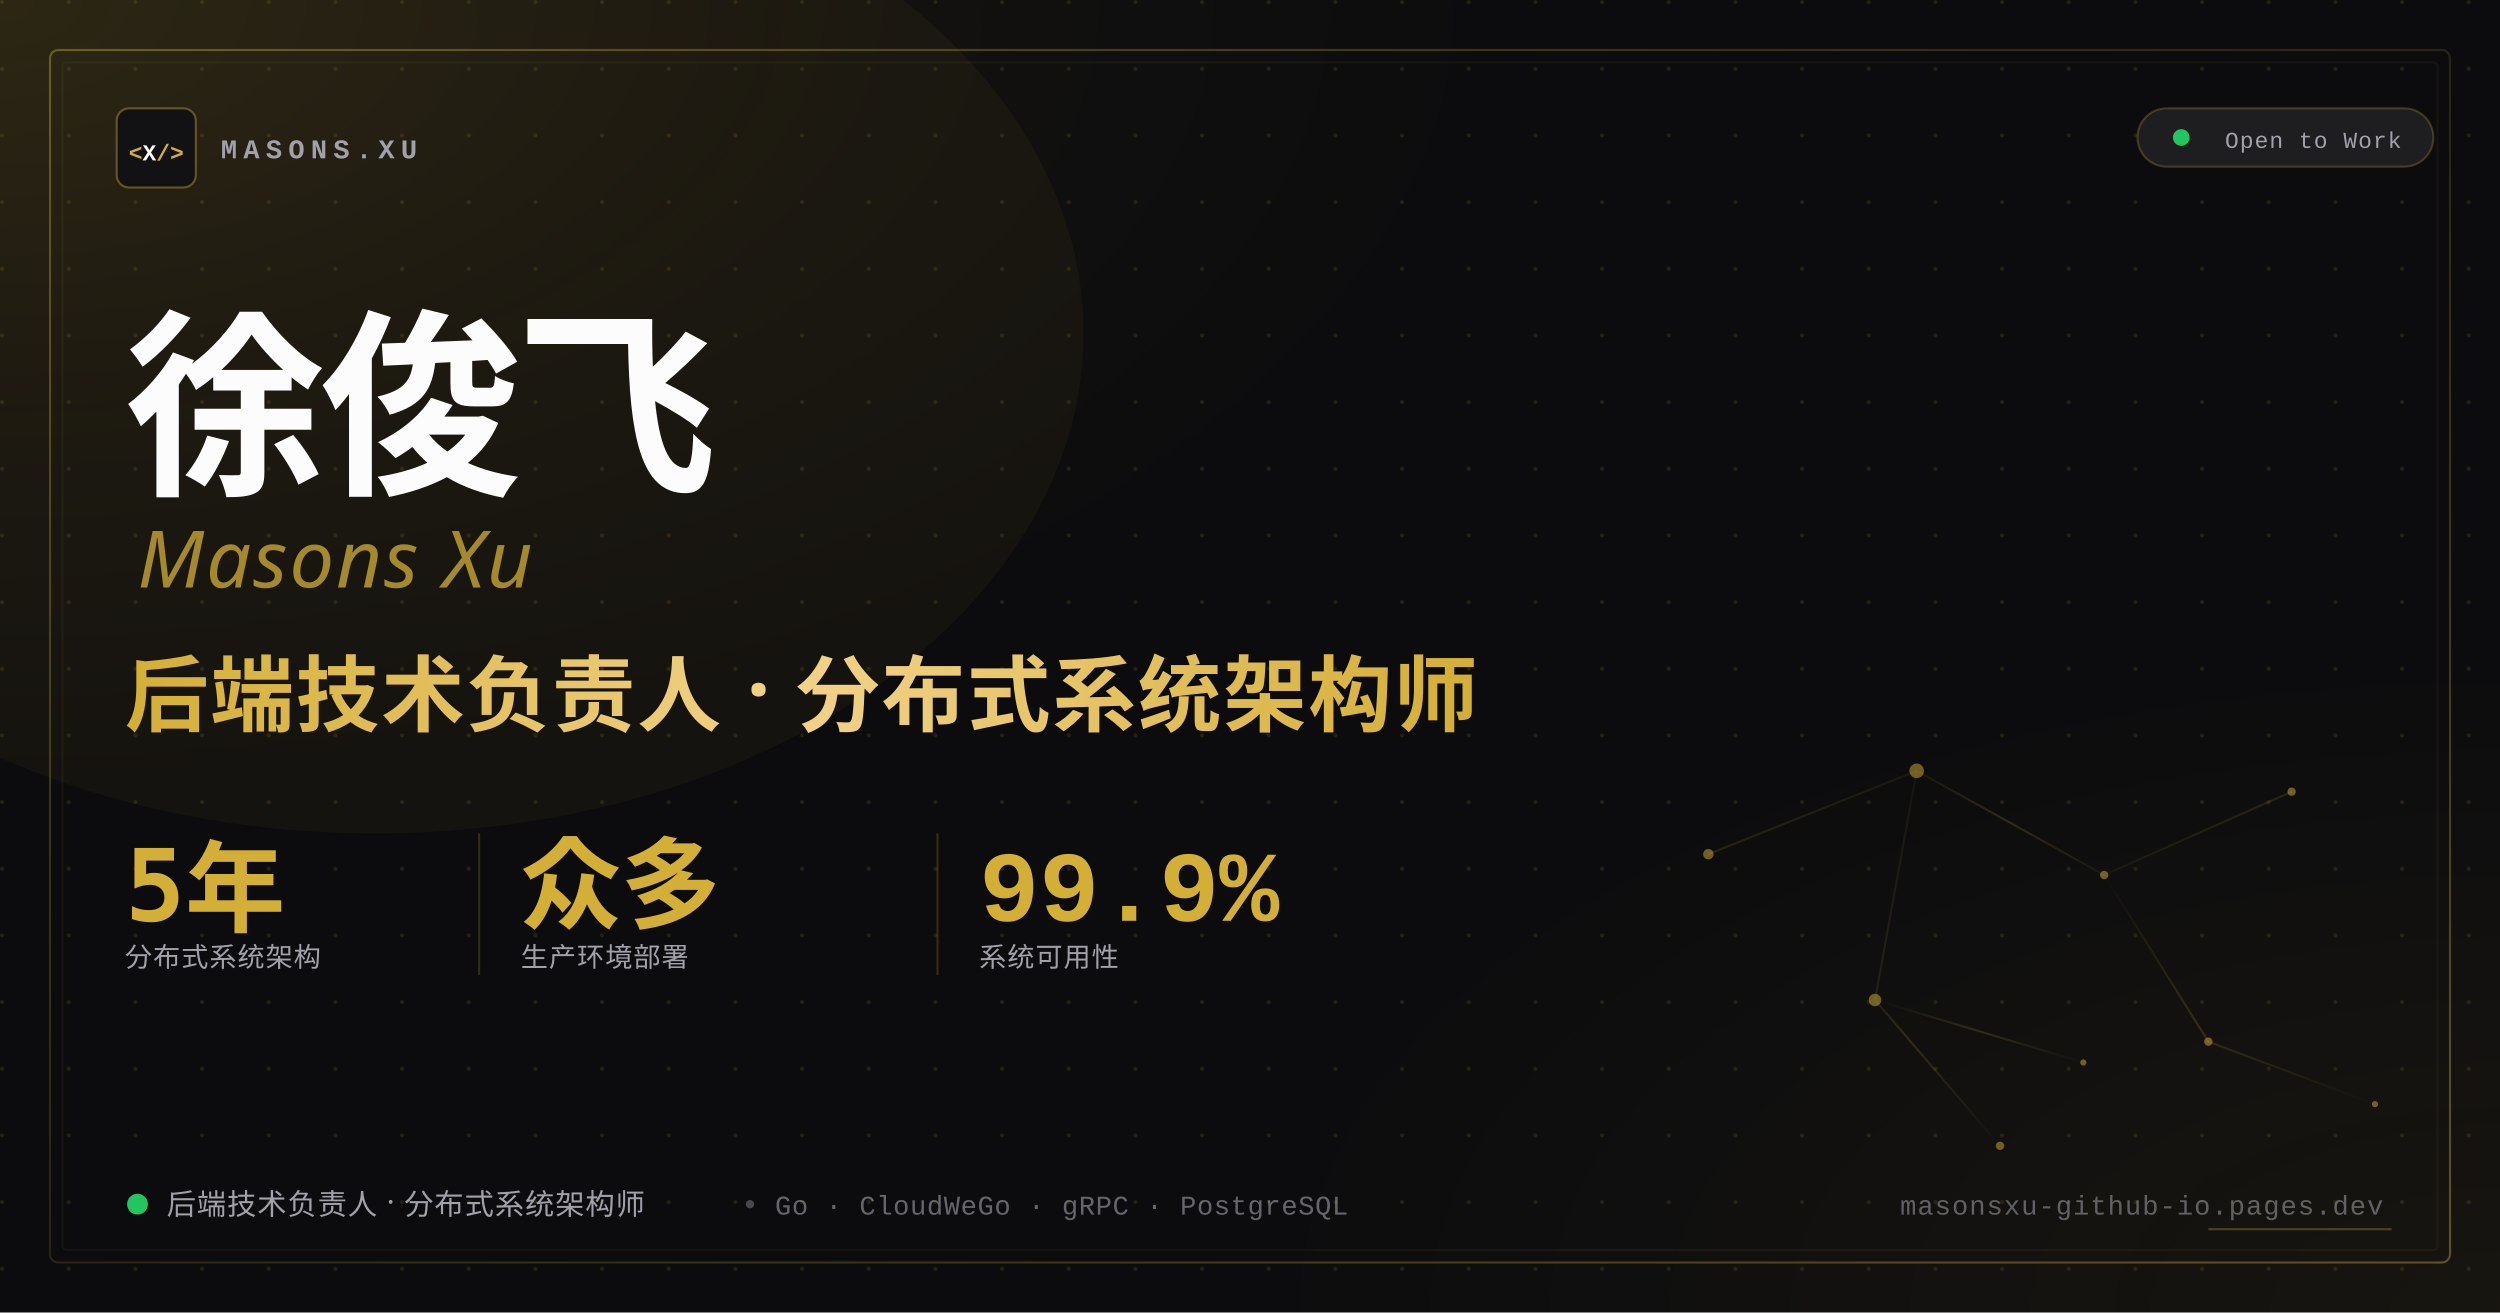
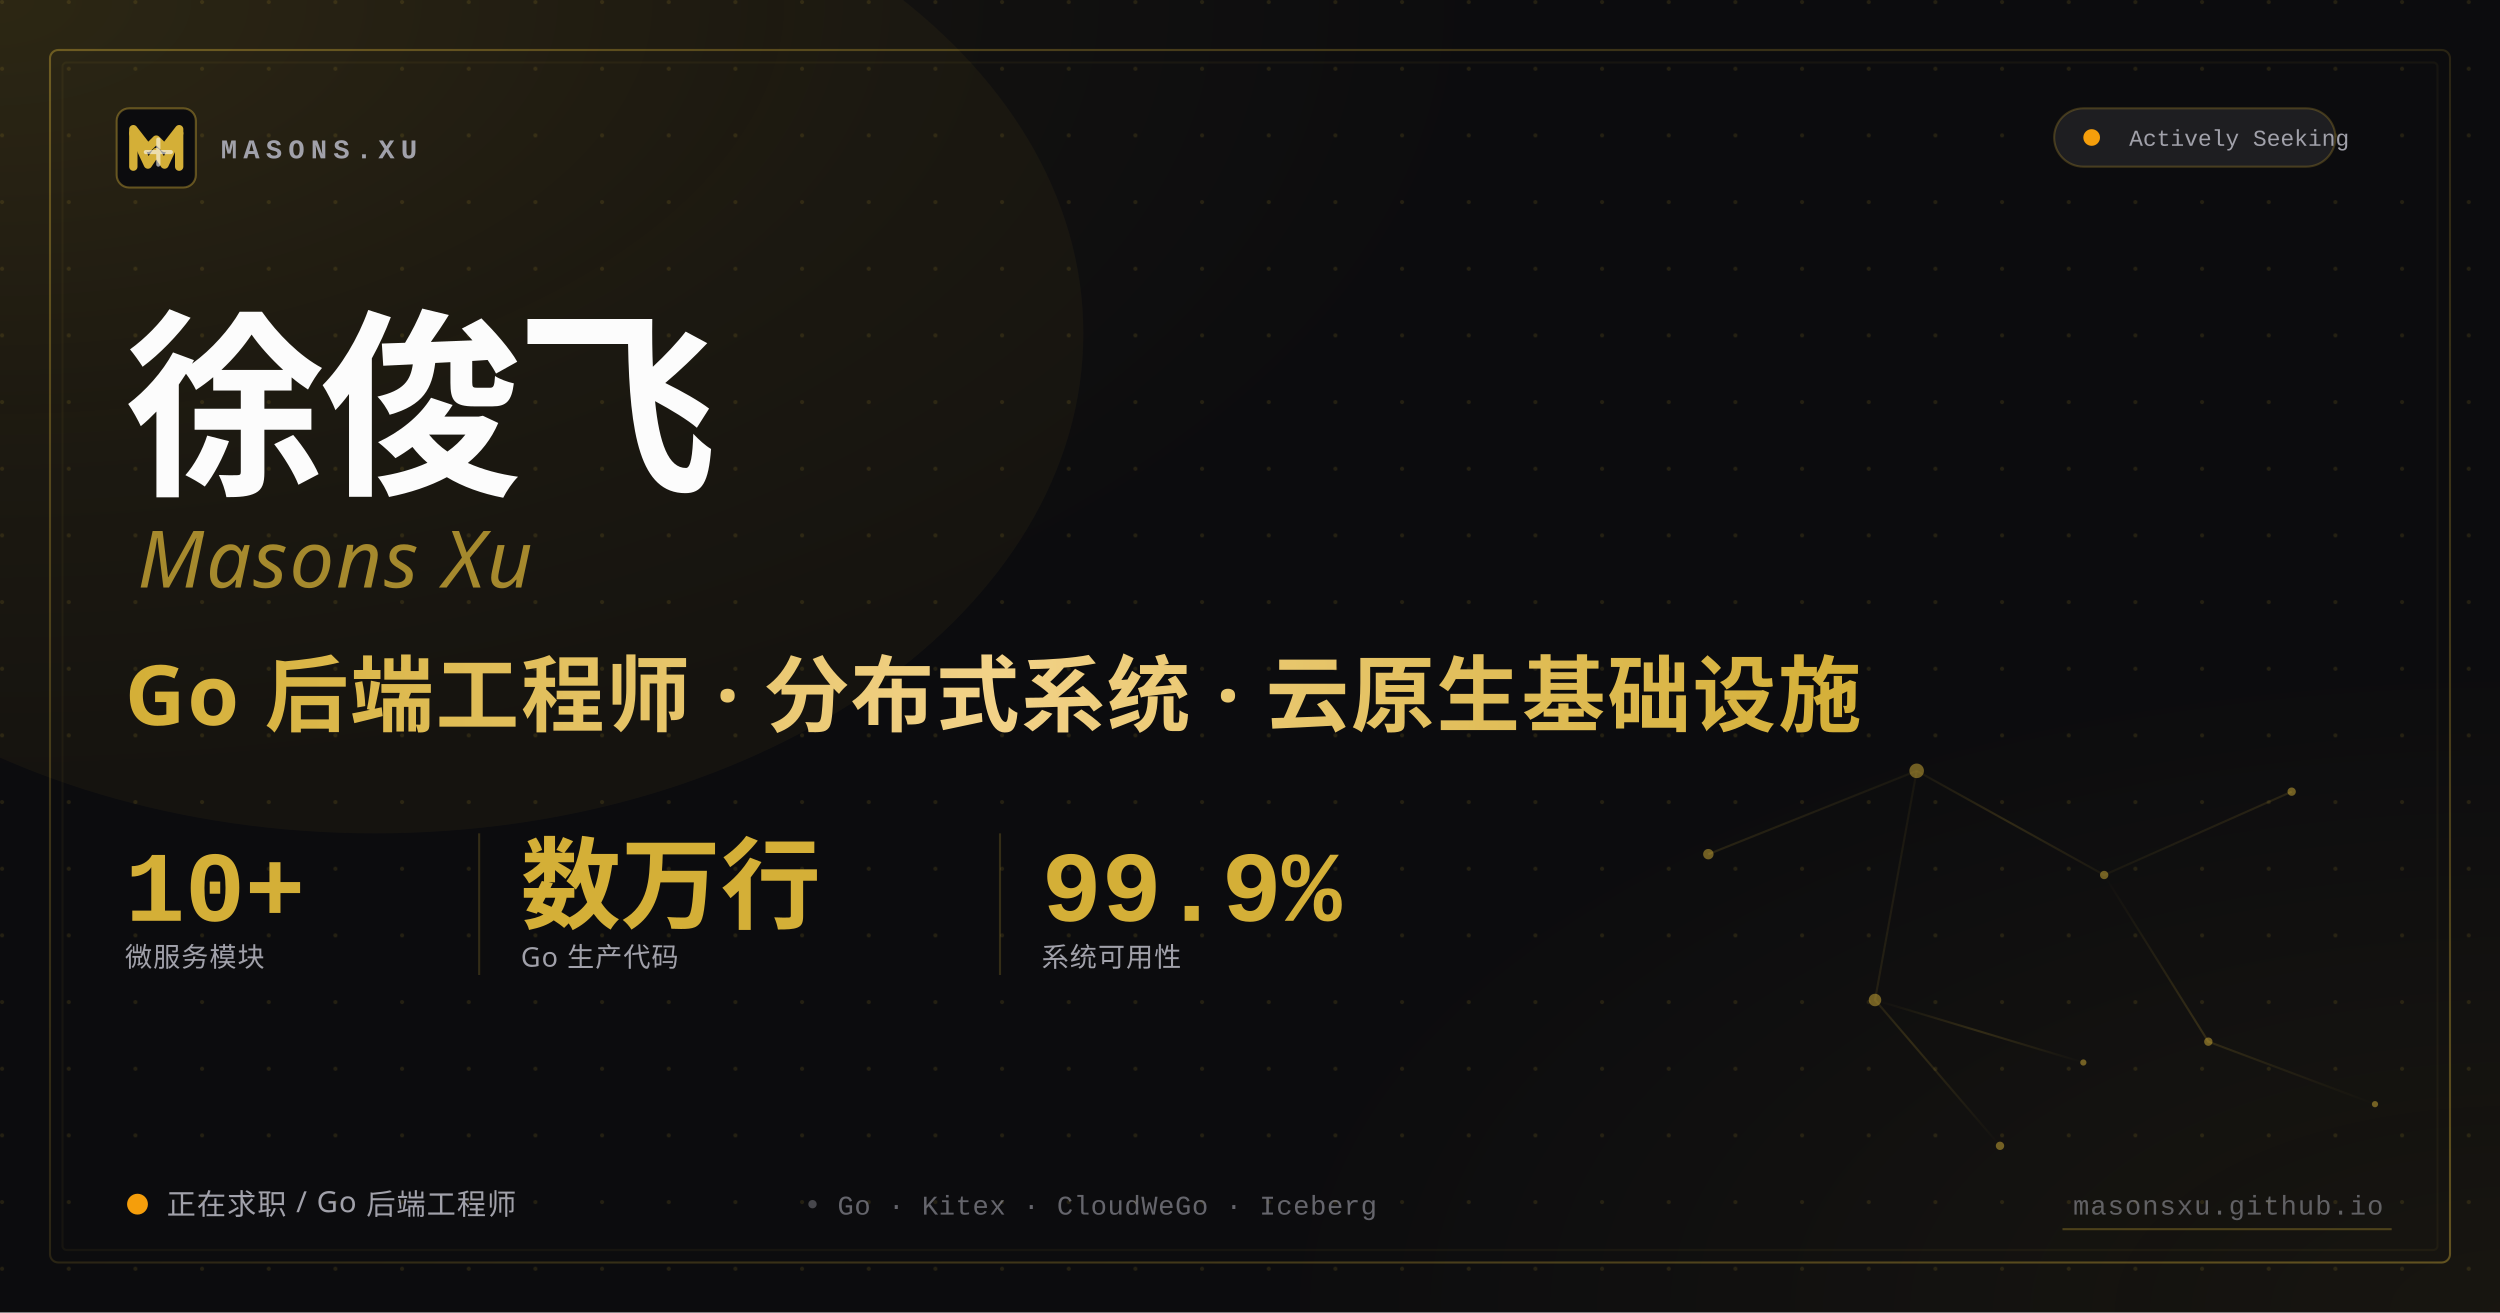
<svg xmlns="http://www.w3.org/2000/svg" viewBox="0 0 1200 630" width="1200" height="630">
  <defs>
    <pattern id="dotGrid" x="0" y="0" width="32" height="32" patternUnits="userSpaceOnUse">
      <circle cx="1" cy="1" r="1" fill="rgba(212,175,55,0.12)" />
    </pattern>
    <radialGradient id="glowTL" cx="0%" cy="0%" r="60%">
      <stop offset="0%" stop-color="#D4AF37" stop-opacity="0.12" />
      <stop offset="60%" stop-color="#D4AF37" stop-opacity="0.03" />
      <stop offset="100%" stop-color="#D4AF37" stop-opacity="0" />
    </radialGradient>
    <radialGradient id="glowBR" cx="100%" cy="100%" r="50%">
      <stop offset="0%" stop-color="#D4AF37" stop-opacity="0.06" />
      <stop offset="100%" stop-color="#D4AF37" stop-opacity="0" />
    </radialGradient>
    <linearGradient id="goldGrad" x1="0%" y1="0%" x2="100%" y2="0%">
      <stop offset="0%" stop-color="#D4AF37" />
      <stop offset="50%" stop-color="#F2D288" />
      <stop offset="100%" stop-color="#D4AF37" />
    </linearGradient>
    <linearGradient id="dividerGrad" x1="0%" y1="0%" x2="100%" y2="0%">
      <stop offset="0%" stop-color="#D4AF37" stop-opacity="0" />
      <stop offset="20%" stop-color="#D4AF37" stop-opacity="0.6" />
      <stop offset="80%" stop-color="#D4AF37" stop-opacity="0.6" />
      <stop offset="100%" stop-color="#D4AF37" stop-opacity="0" />
    </linearGradient>
    <linearGradient id="constellGrad" x1="0%" y1="0%" x2="100%" y2="100%">
      <stop offset="0%" stop-color="#D4AF37" stop-opacity="0" />
      <stop offset="50%" stop-color="#D4AF37" stop-opacity="0.5" />
      <stop offset="100%" stop-color="#D4AF37" stop-opacity="0" />
    </linearGradient>
    <linearGradient id="borderGrad" x1="0%" y1="0%" x2="100%" y2="100%">
      <stop offset="0%" stop-color="#D4AF37" stop-opacity="0.4" />
      <stop offset="50%" stop-color="#D4AF37" stop-opacity="0.15" />
      <stop offset="100%" stop-color="#D4AF37" stop-opacity="0.4" />
    </linearGradient>
    <clipPath id="outerClip">
      <rect x="0" y="0" width="1200" height="630" rx="0" />
    </clipPath>
  </defs>
  <rect width="1200" height="630" fill="#0C0C0E" />
  <rect width="1200" height="630" fill="url(#dotGrid)" opacity="1" />
  <rect width="1200" height="630" fill="url(#glowTL)" />
  <rect width="1200" height="630" fill="url(#glowBR)" />
  <ellipse cx="180" cy="160" rx="340" ry="240" fill="#D4AF37" fill-opacity="0.05" />
  <g opacity="0.35" stroke="url(#constellGrad)" stroke-width="1" fill="none">
    <path d="M820,410 L920,370 L1010,420 L1100,380" />
    <path d="M920,370 L900,480 L960,550" />
    <path d="M1010,420 L1060,500 L1140,530" />
    <path d="M900,480 L1000,510" />
  </g>
  <g fill="#D4AF37" opacity="0.5">
    <circle cx="820" cy="410" r="2.5" />
    <circle cx="920" cy="370" r="3.5" />
    <circle cx="1010" cy="420" r="2" />
    <circle cx="1100" cy="380" r="2" />
    <circle cx="900" cy="480" r="3" />
    <circle cx="960" cy="550" r="2" />
    <circle cx="1060" cy="500" r="2" />
    <circle cx="1140" cy="530" r="1.5" />
    <circle cx="1000" cy="510" r="1.5" />
  </g>
  <rect x="24" y="24" width="1152" height="582" rx="4" fill="none" stroke="url(#borderGrad)" stroke-width="1" />
  <rect x="30" y="30" width="1140" height="570" rx="2" fill="none" stroke="#D4AF37" stroke-opacity="0.06" stroke-width="1" />
-   <rect x="56" y="52" width="38" height="38" rx="6" fill="#121214" stroke="#D4AF37" stroke-opacity="0.4" stroke-width="1" />
-   <text x="75" y="77" text-anchor="middle" font-family="'Courier New', monospace" font-size="11" font-weight="bold" fill="#FCFCFC">
-     <tspan fill="#D4AF37">&lt;</tspan>X<tspan fill="#D4AF37">/&gt;</tspan>
-   </text>
+   <g transform="translate(56, 52)">
+     <rect x="0" y="0" width="38" height="38" rx="6" fill="#0C0C0E" stroke="#D4AF37" stroke-opacity="0.4" stroke-width="1" />
+     <g fill="none" stroke="#D4AF37" stroke-width="4" stroke-linecap="round" stroke-linejoin="round">
+       <path d="M8 28V10L15 19L19 15L23 19L30 10V28" />
+       <path d="M8 12L15 27L19 21L23 27L30 12" />
+     </g>
+     <path d="M14 21L26 21M20 15L20 27" fill="none" stroke="#FCFCFC" stroke-width="2" stroke-linecap="round" opacity="0.6" />
+   </g>
  <text x="106" y="76" font-family="'Courier New', 'JetBrains Mono', monospace" font-size="13" font-weight="700" letter-spacing="3" fill="#A1A1AA">MASONS.XU</text>
-   <rect x="1026" y="52" width="142" height="28" rx="14" fill="#1E1E21" stroke="#D4AF37" stroke-opacity="0.25" stroke-width="1" />
-   <circle cx="1047" cy="66" r="4" fill="#22C55E" />
-   <text x="1068" y="71" font-family="'Courier New', monospace" font-size="11" fill="#A1A1AA" letter-spacing="0.5">Open to Work</text>
+   <rect x="986" y="52" width="135" height="28" rx="14" fill="#1E1E21" stroke="#D4AF37" stroke-opacity="0.25" stroke-width="1" />
+   <circle cx="1004" cy="66" r="4" fill="#F59E0B" />
+   <text x="1022" y="70" font-family="'Noto Sans SC', 'Courier New', monospace" font-size="11" fill="#A1A1AA">Actively Seeking</text>
  <text x="60" y="230" font-family="'Noto Sans SC', sans-serif" font-size="96" font-weight="700" fill="#FCFCFC" letter-spacing="-2">徐俊飞</text>
  <text x="66" y="282" font-family="'Noto Sans SC', sans-serif" font-size="38" font-style="italic" font-weight="400" fill="#D4AF37" fill-opacity="0.75" letter-spacing="1">Masons Xu</text>
-   <text x="60" y="348" font-family="'Noto Sans SC', sans-serif" font-size="40" font-weight="700" fill="url(#goldGrad)" letter-spacing="1">后端技术负责人 · 分布式系统架构师</text>
-   <line x1="60" y1="376" x2="760" y2="376" stroke="url(#dividerGrad)" stroke-width="1" />
+   <text x="60" y="348" font-family="'Noto Sans SC', sans-serif" font-size="40" font-weight="700" fill="url(#goldGrad)" letter-spacing="1">Go 后端工程师 · 分布式系统 · 云原生基础设施</text>
+   <line x1="60" y1="376" x2="900" y2="376" stroke="url(#dividerGrad)" stroke-width="1" />
  <g transform="translate(60, 390)">
-     <text y="52" font-family="'Noto Sans SC', monospace" font-size="48" font-weight="700" fill="#D4AF37">5年</text>
-     <text y="74" font-family="'Noto Sans SC', sans-serif" font-size="13" fill="#A1A1AA" letter-spacing="0.5">分布式系统架构</text>
+     <text y="52" font-family="'Courier New', monospace" font-size="48" font-weight="700" fill="#D4AF37">10+</text>
+     <text y="74" font-family="'Noto Sans SC', sans-serif" font-size="13" fill="#A1A1AA" letter-spacing="0.5">微服务模块</text>
  </g>
  <line x1="230" y1="400" x2="230" y2="468" stroke="#D4AF37" stroke-opacity="0.2" stroke-width="1" />
  <g transform="translate(250, 390)">
-     <text y="52" font-family="'Noto Sans SC', monospace" font-size="48" font-weight="700" fill="#D4AF37">众多</text>
-     <text y="74" font-family="'Noto Sans SC', sans-serif" font-size="13" fill="#A1A1AA" letter-spacing="0.5">生产环境部署</text>
+     <text y="52" font-family="'Courier New', monospace" font-size="48" font-weight="700" fill="#D4AF37">数万行</text>
+     <text y="74" font-family="'Noto Sans SC', sans-serif" font-size="13" fill="#A1A1AA" letter-spacing="0.5">Go 生产代码</text>
  </g>
-   <line x1="450" y1="400" x2="450" y2="468" stroke="#D4AF37" stroke-opacity="0.2" stroke-width="1" />
-   <g transform="translate(470, 390)">
-     <text y="52" font-family="'Courier New', 'JetBrains Mono', monospace" font-size="48" font-weight="700" fill="#D4AF37">99.9%</text>
+   <line x1="480" y1="400" x2="480" y2="468" stroke="#D4AF37" stroke-opacity="0.2" stroke-width="1" />
+   <g transform="translate(500, 390)">
+     <text y="52" font-family="'Courier New', monospace" font-size="48" font-weight="700" fill="#D4AF37">99.9%</text>
    <text y="74" font-family="'Noto Sans SC', sans-serif" font-size="13" fill="#A1A1AA" letter-spacing="0.5">系统可用性</text>
  </g>
-   <circle cx="66" cy="578" r="5" fill="#22C55E" />
-   <text x="80" y="583" font-family="'Noto Sans SC', sans-serif" font-size="14" fill="#A1A1AA" letter-spacing="0.5">后端技术负责人 · 分布式系统架构师</text>
-   <circle cx="360" cy="578" r="2" fill="#A1A1AA" fill-opacity="0.4" />
-   <text x="372" y="583" font-family="'Courier New', monospace" font-size="13" fill="#A1A1AA" fill-opacity="0.6" letter-spacing="0.3">Go · CloudWeGo · gRPC · PostgreSQL</text>
-   <text x="1144" y="583" text-anchor="end" font-family="'Courier New', 'JetBrains Mono', monospace" font-size="13" fill="#A1A1AA" fill-opacity="0.55" letter-spacing="0.5">masonsxu-github-io.pages.dev</text>
-   <line x1="1060" y1="590" x2="1148" y2="590" stroke="#D4AF37" stroke-opacity="0.3" stroke-width="1" />
+   <circle cx="66" cy="578" r="5" fill="#F59E0B" />
+   <text x="80" y="583" font-family="'Noto Sans SC', sans-serif" font-size="14" fill="#A1A1AA" letter-spacing="0.5">正在求职 / Go 后端工程师</text>
+   <circle cx="390" cy="578" r="2" fill="#A1A1AA" fill-opacity="0.4" />
+   <text x="402" y="583" font-family="'Courier New', monospace" font-size="13" fill="#A1A1AA" fill-opacity="0.6" letter-spacing="0.3">Go · Kitex · CloudWeGo · Iceberg</text>
+   <text x="1144" y="583" text-anchor="end" font-family="'Courier New', 'JetBrains Mono', monospace" font-size="13" fill="#A1A1AA" fill-opacity="0.55" letter-spacing="0.5">masonsxu.github.io</text>
+   <line x1="990" y1="590" x2="1148" y2="590" stroke="#D4AF37" stroke-opacity="0.3" stroke-width="1" />
</svg>
